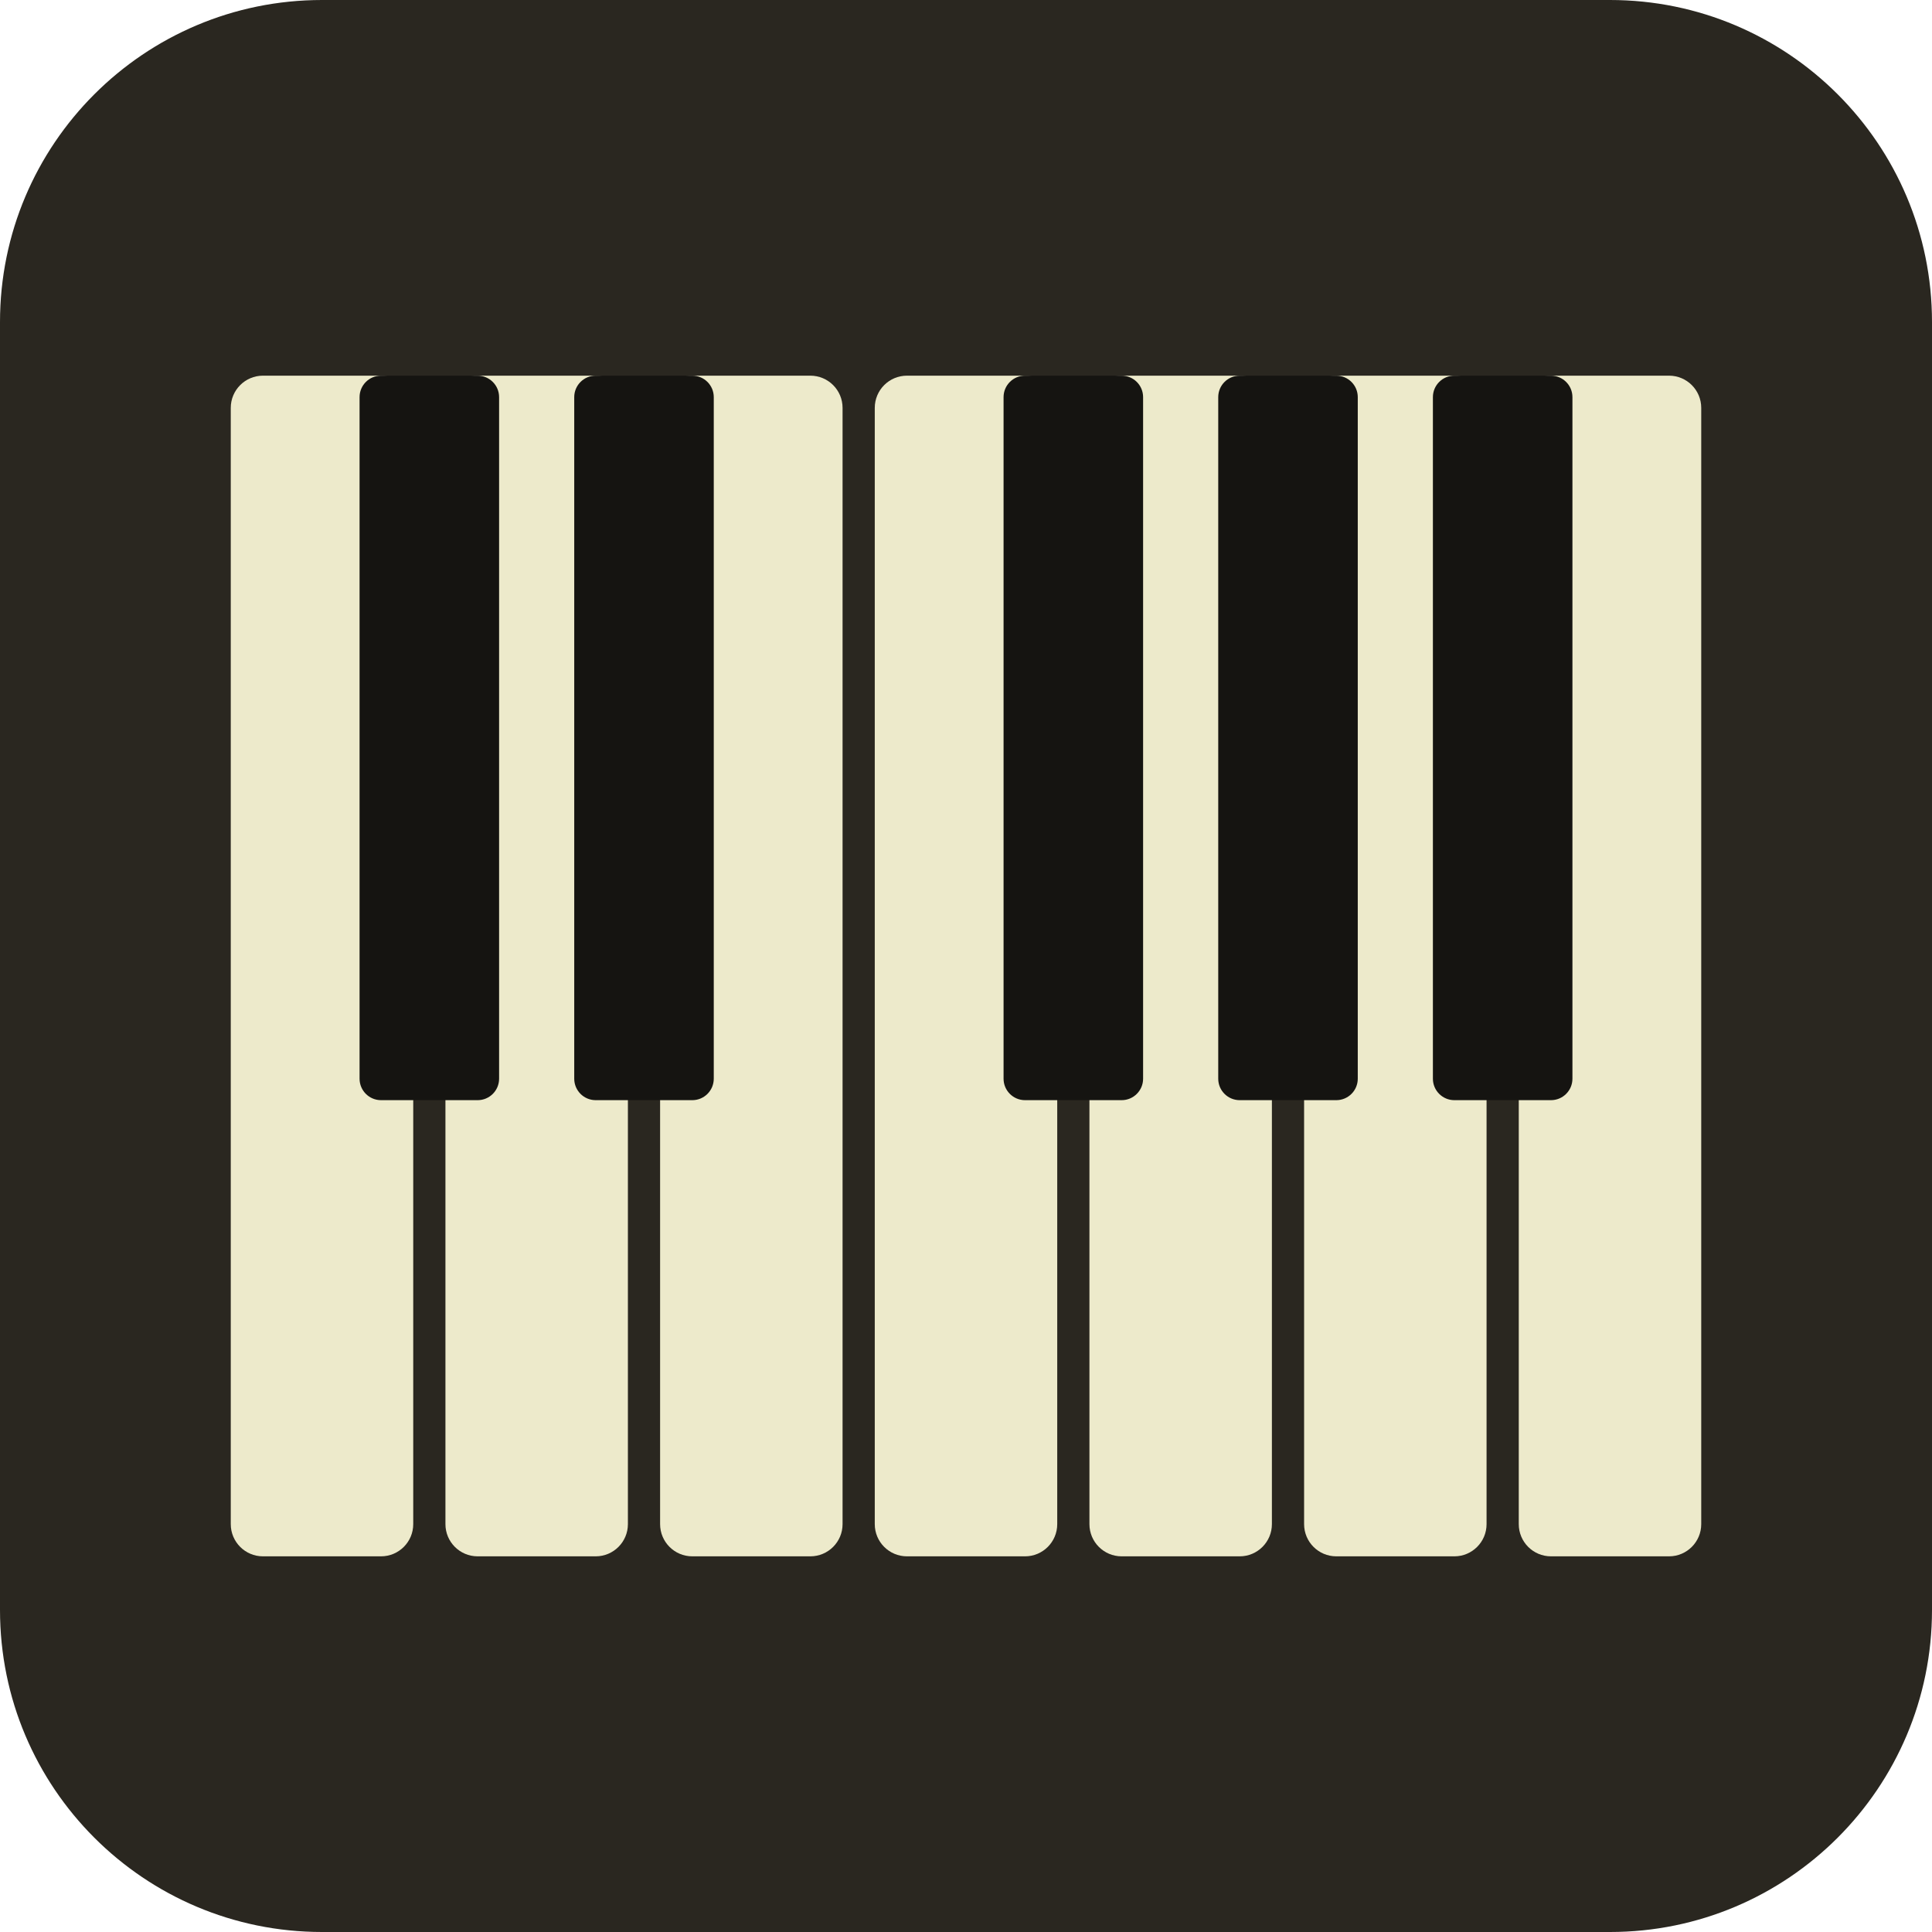
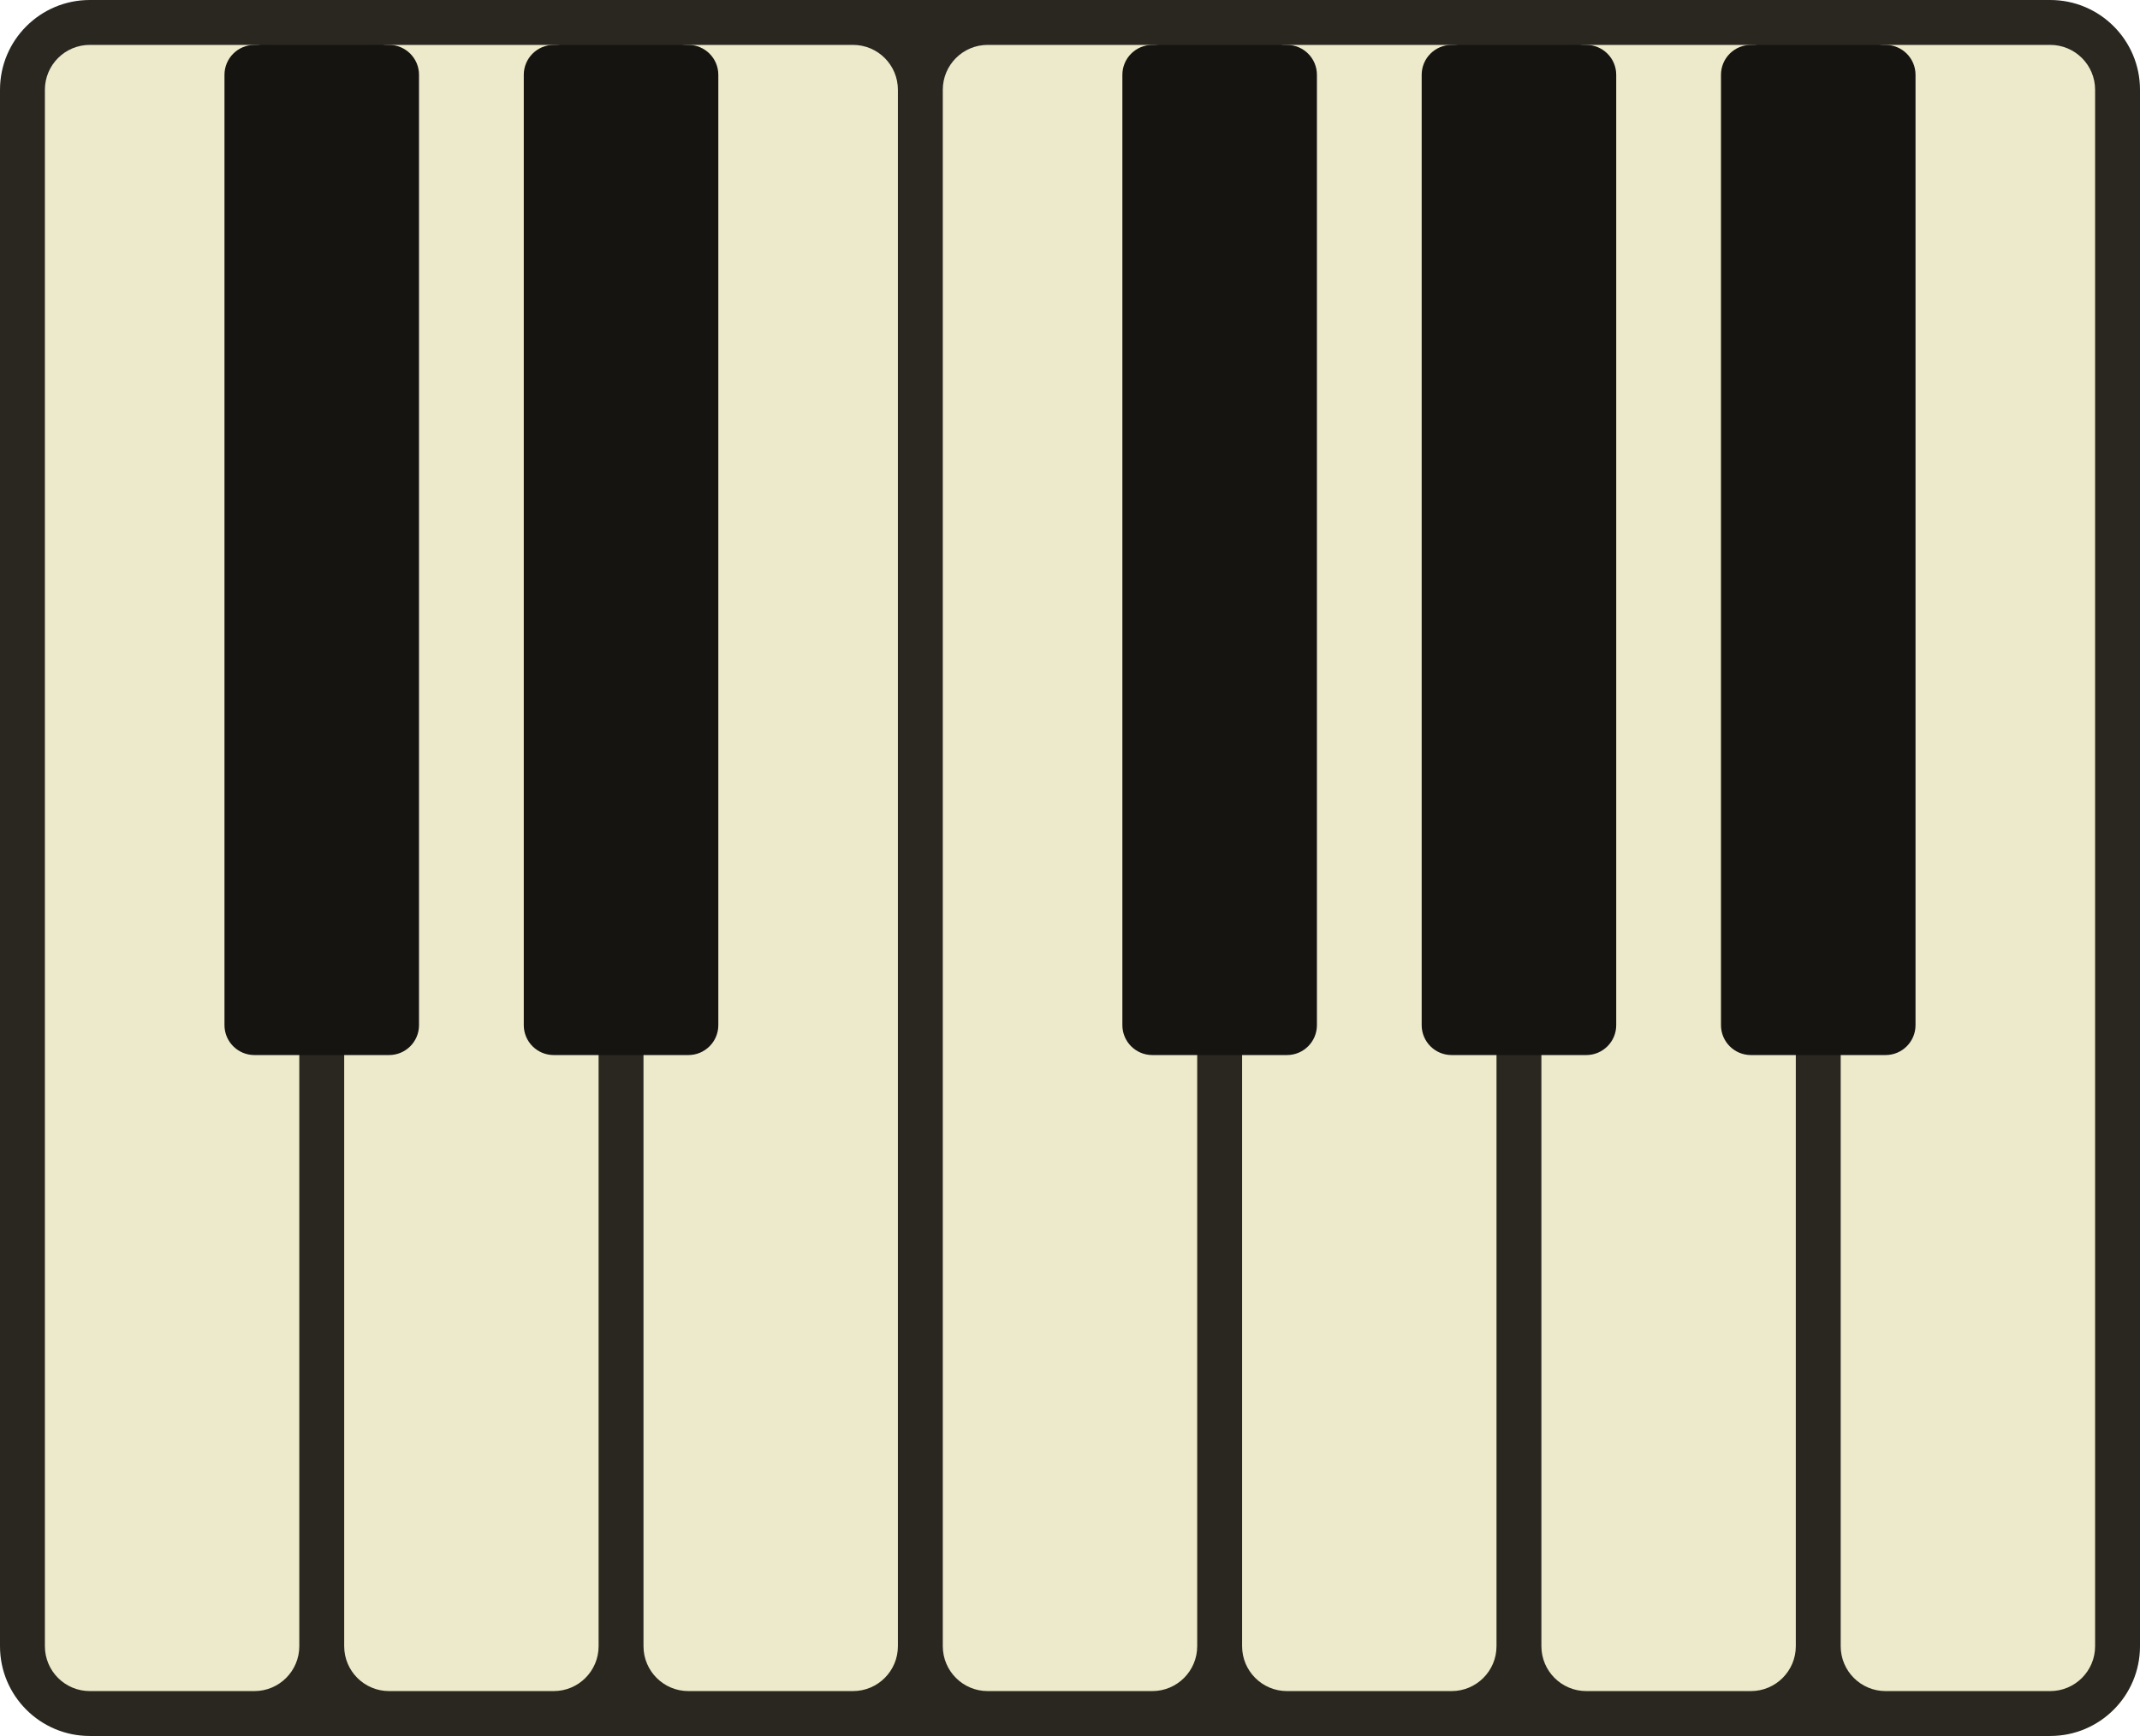
- <svg xmlns="http://www.w3.org/2000/svg" viewBox="0 0 36 36">
-   <rect width="36" height="36" rx="6" fill="#2a2720" />
+ <svg xmlns="http://www.w3.org/2000/svg" viewBox="3.7 6.4 28.6 23.2">
+   <rect x="3.7" y="6.4" width="28.6" height="23.2" rx="1.2" fill="#2a2720" />
  <g fill="#edeacb">
    <rect x="4.3" y="7" width="3.4" height="22" rx="0.6" />
    <rect x="8.3" y="7" width="3.4" height="22" rx="0.6" />
    <rect x="12.3" y="7" width="3.4" height="22" rx="0.6" />
    <rect x="16.3" y="7" width="3.4" height="22" rx="0.6" />
    <rect x="20.3" y="7" width="3.4" height="22" rx="0.6" />
    <rect x="24.3" y="7" width="3.4" height="22" rx="0.6" />
    <rect x="28.3" y="7" width="3.4" height="22" rx="0.6" />
  </g>
  <g fill="#151411">
    <rect x="6.7" y="7" width="2.6" height="13.5" rx="0.4" />
    <rect x="10.7" y="7" width="2.6" height="13.5" rx="0.4" />
    <rect x="18.7" y="7" width="2.6" height="13.5" rx="0.4" />
    <rect x="22.7" y="7" width="2.6" height="13.5" rx="0.4" />
    <rect x="26.7" y="7" width="2.6" height="13.5" rx="0.4" />
  </g>
</svg>
